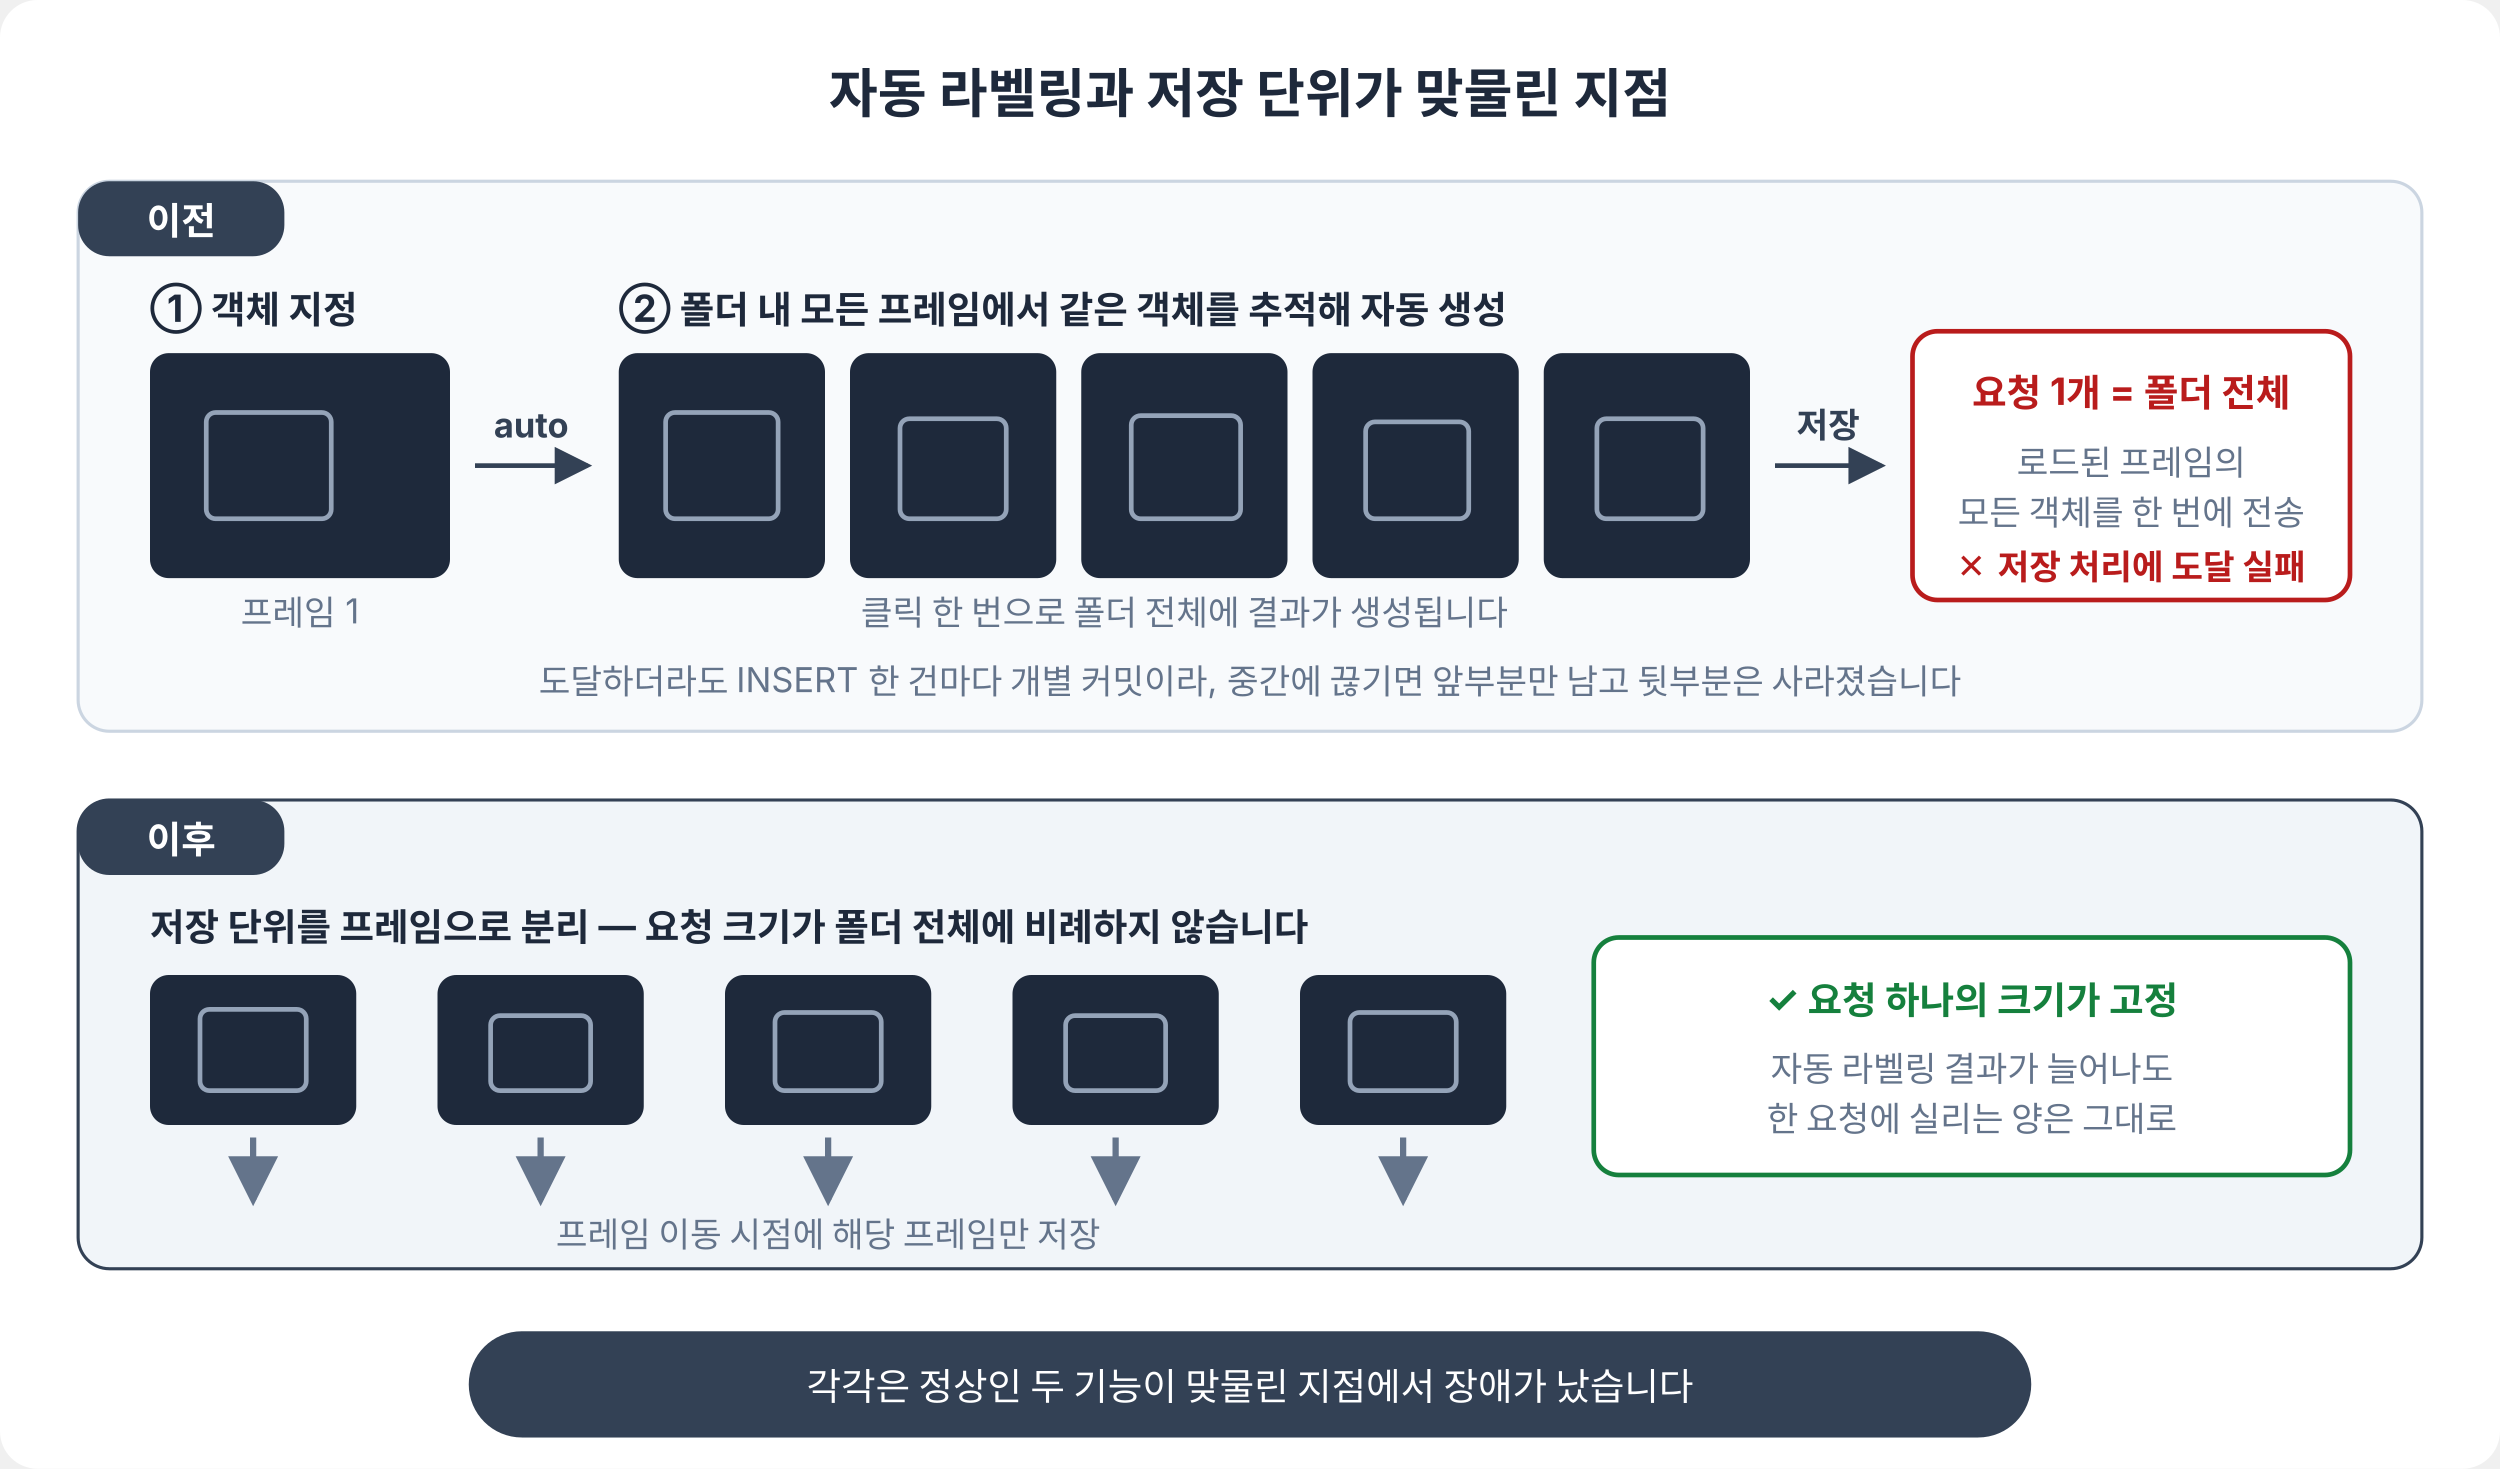
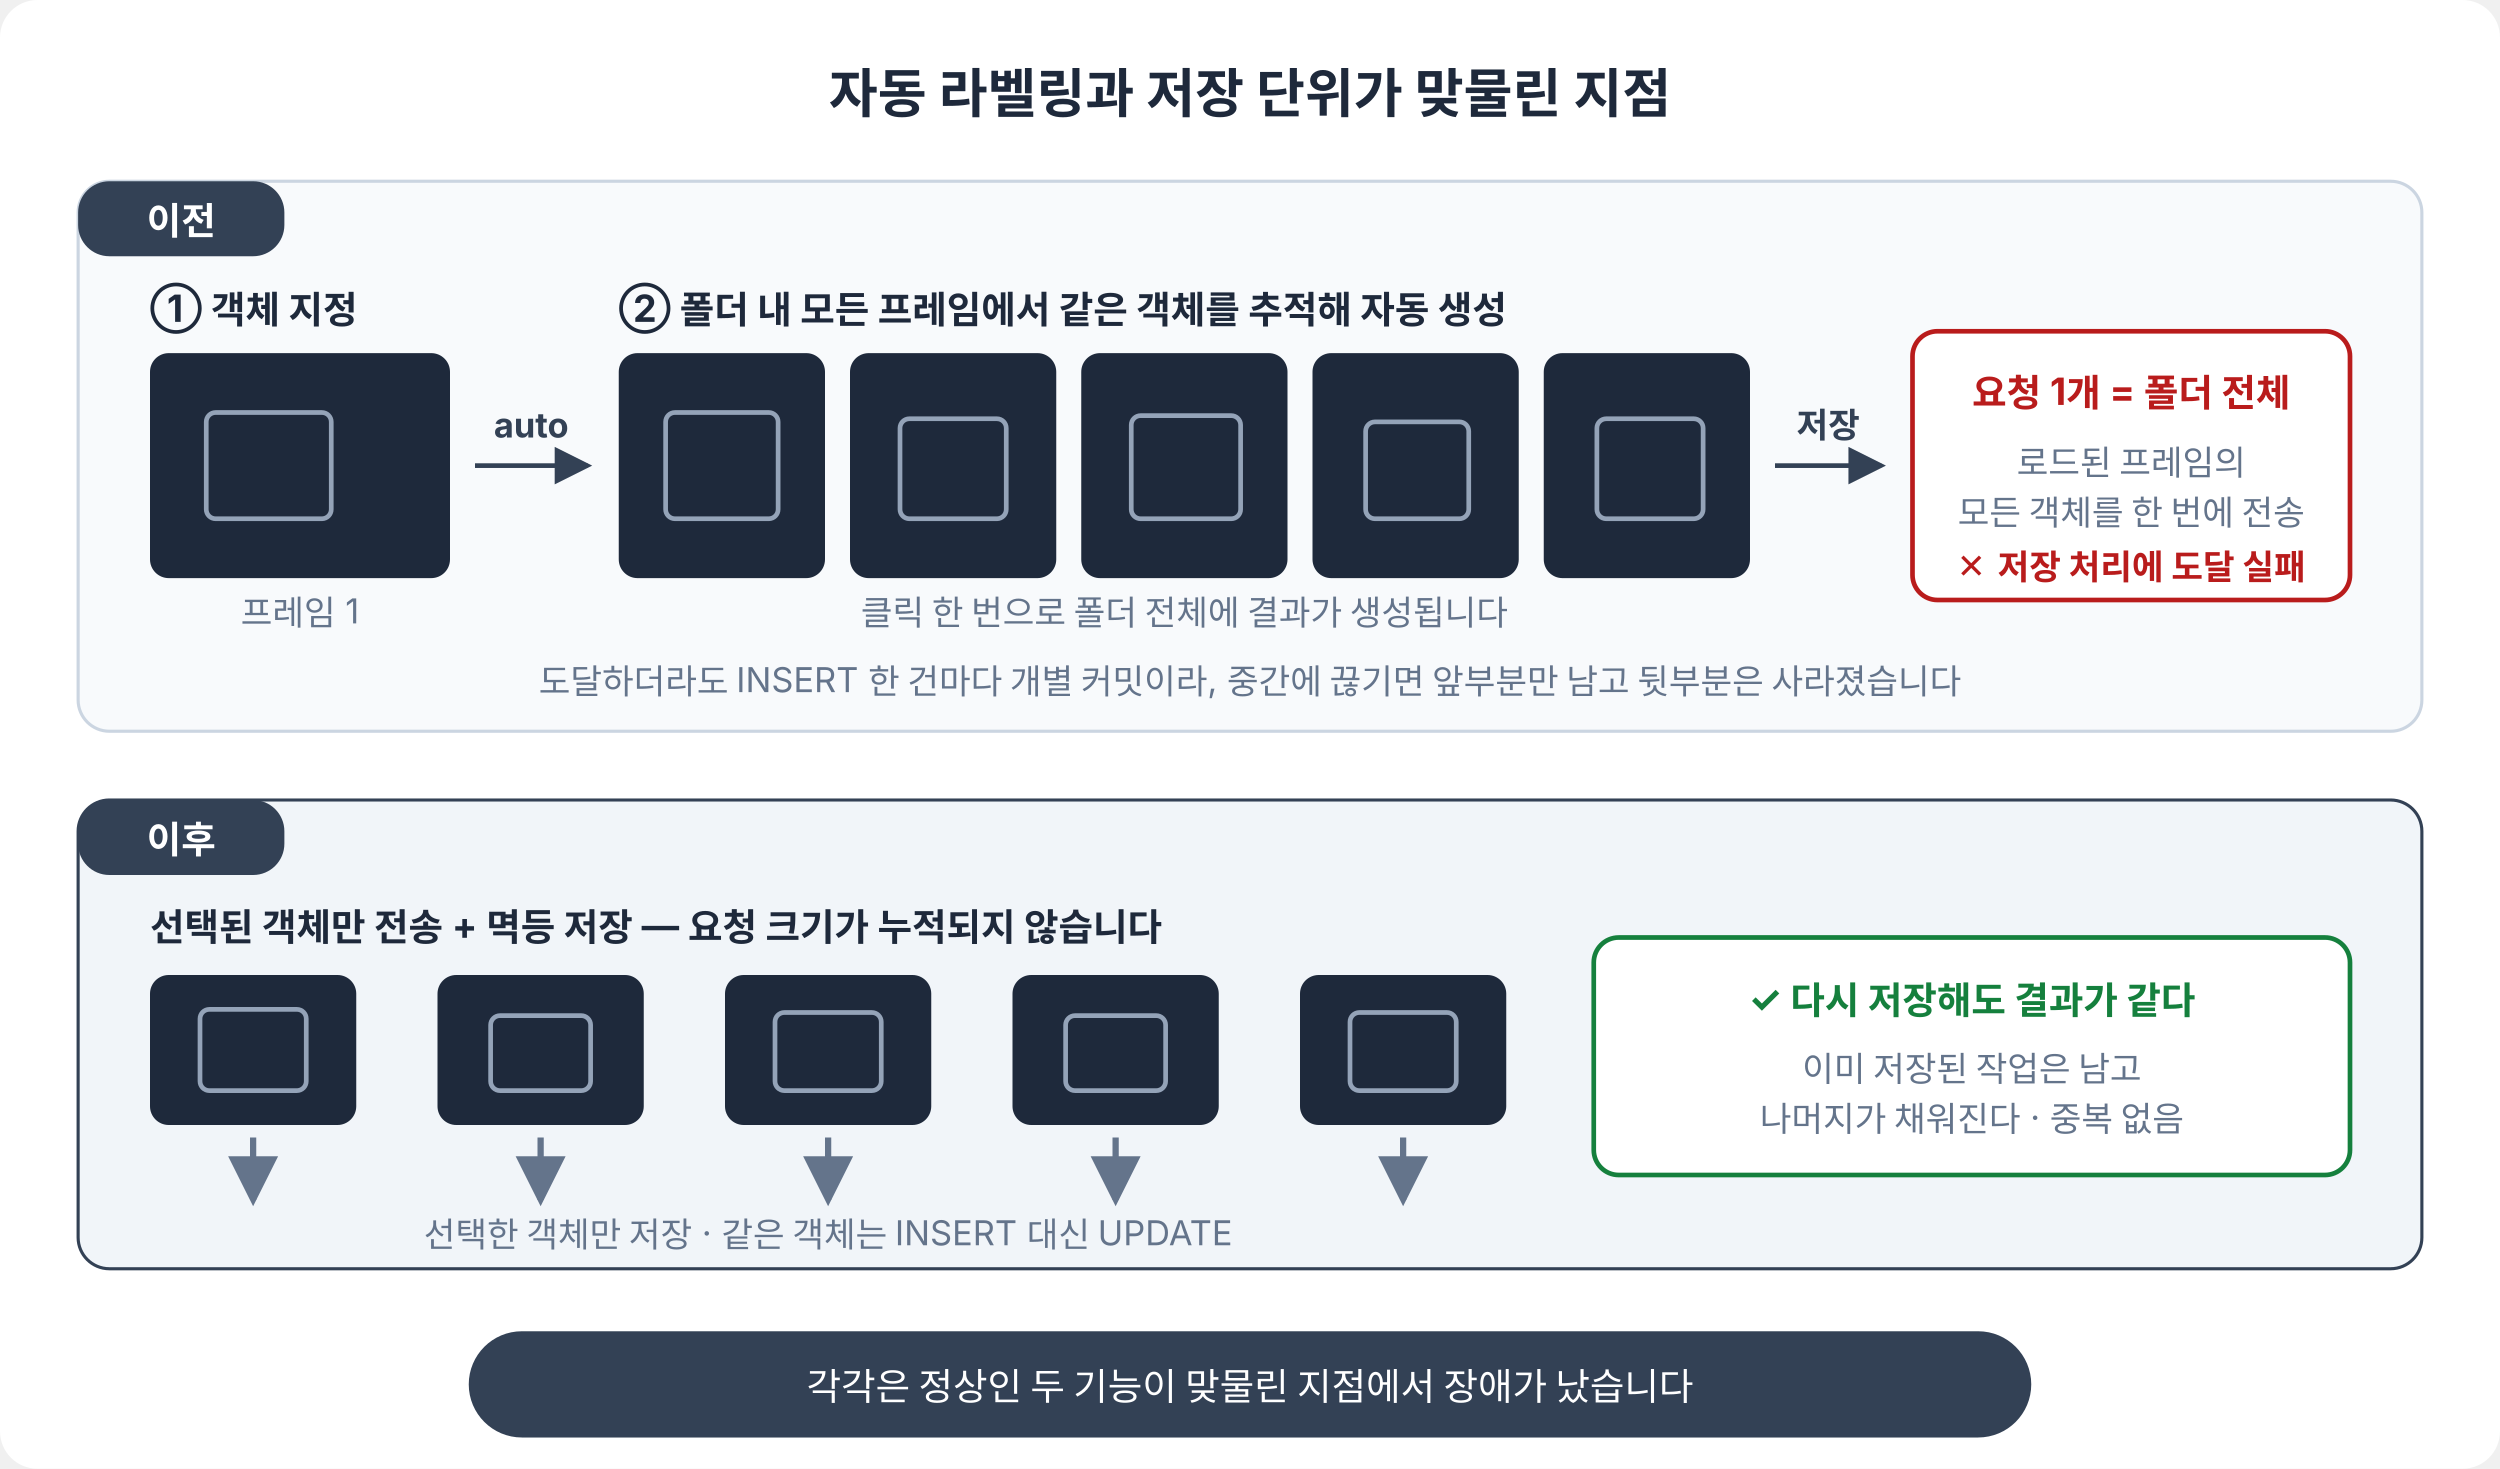
<svg xmlns="http://www.w3.org/2000/svg" viewBox="0 0 800 470" font-family="-apple-system, 'Segoe UI', 'Malgun Gothic', sans-serif">
  <defs>
    <marker id="asArrow" markerWidth="8" markerHeight="8" refX="7" refY="4" orient="auto">
      <path d="M0,0 L8,4 L0,8 z" fill="#64748b" />
    </marker>
    <marker id="asArrowDark" markerWidth="8" markerHeight="8" refX="7" refY="4" orient="auto">
      <path d="M0,0 L8,4 L0,8 z" fill="#334155" />
    </marker>
  </defs>
  <rect width="800" height="470" fill="#ffffff" rx="12" />
  <text x="400" y="36" text-anchor="middle" font-size="17" font-weight="bold" fill="#1e293b">자동 라벨링과 저장 단위가 맞물린 지점</text>
  <rect x="25" y="58" width="750" height="176" rx="10" fill="#f8fafc" stroke="#cbd5e1" />
  <rect x="25" y="58" width="66" height="24" rx="10" fill="#334155" />
  <text x="58" y="75" text-anchor="middle" font-size="12" font-weight="bold" fill="#ffffff">이전</text>
  <text x="48" y="103" font-size="12" font-weight="bold" fill="#1e293b">① 객체 지정</text>
  <rect x="48" y="113" width="96" height="72" rx="6" fill="#1e293b" />
  <rect x="66" y="132" width="40" height="34" rx="3" fill="none" stroke="#94a3b8" stroke-width="1.5" />
  <text x="96" y="200" text-anchor="middle" font-size="11" fill="#64748b">프레임 1</text>
  <line x1="152" y1="149" x2="188" y2="149" stroke="#334155" stroke-width="1.5" marker-end="url(#asArrowDark)" />
  <text x="170" y="140" text-anchor="middle" font-size="11" font-weight="bold" fill="#334155">auto</text>
  <text x="198" y="103" font-size="12" font-weight="bold" fill="#1e293b">② 폴더 내 모든 프레임에서 같은 객체를 추적해 자동 생성</text>
  <g fill="#1e293b">
    <rect x="198" y="113" width="66" height="72" rx="6" />
    <rect x="272" y="113" width="66" height="72" rx="6" />
    <rect x="346" y="113" width="66" height="72" rx="6" />
    <rect x="420" y="113" width="66" height="72" rx="6" />
    <rect x="494" y="113" width="66" height="72" rx="6" />
  </g>
  <g fill="none" stroke="#94a3b8" stroke-width="1.5">
    <rect x="213" y="132" width="36" height="34" rx="3" />
    <rect x="288" y="134" width="34" height="32" rx="3" />
    <rect x="362" y="133" width="35" height="33" rx="3" />
    <rect x="437" y="135" width="33" height="31" rx="3" />
    <rect x="511" y="134" width="34" height="32" rx="3" />
  </g>
  <text x="379" y="200" text-anchor="middle" font-size="11" fill="#64748b">클릭 한 번으로 폴더 전체에 결과가 생성됩니다</text>
  <line x1="568" y1="149" x2="602" y2="149" stroke="#334155" stroke-width="1.5" marker-end="url(#asArrowDark)" />
  <text x="585" y="140" text-anchor="middle" font-size="11" font-weight="bold" fill="#334155">저장</text>
  <rect x="612" y="106" width="140" height="86" rx="8" fill="#ffffff" stroke="#b91c1c" stroke-width="1.5" />
  <text x="682" y="130" text-anchor="middle" font-size="12" font-weight="bold" fill="#b91c1c">요청 1개 = 폴더 전체</text>
  <text x="682" y="152" text-anchor="middle" font-size="11" fill="#64748b">로드된 프레임의</text>
  <text x="682" y="168" text-anchor="middle" font-size="11" fill="#64748b">모든 객체를 한 번에 전송</text>
  <text x="682" y="185" text-anchor="middle" font-size="11" font-weight="bold" fill="#b91c1c">✕ 저장 처리에 도달 실패</text>
  <text x="400" y="222" text-anchor="middle" font-size="11" fill="#64748b">도달하더라도 INSERT 한 건마다 개별 커밋이라, 중간에 끊기면 앞부분만 남고 뒷부분은 사라졌습니다</text>
  <rect x="25" y="256" width="750" height="150" rx="10" fill="#f1f5f9" stroke="#334155" />
  <rect x="25" y="256" width="66" height="24" rx="10" fill="#334155" />
  <text x="58" y="273" text-anchor="middle" font-size="12" font-weight="bold" fill="#ffffff">이후</text>
-   <text x="48" y="301" font-size="12" font-weight="bold" fill="#1e293b">저장 단위를 프레임으로 분리 — 요청 크기가 폴더 전체에 비례하지 않습니다</text>
+   <text x="48" y="301" font-size="12" font-weight="bold" fill="#1e293b">선택된 객체만 전송 + 멱등 저장 — 요청 크기가 누적되지 않습니다</text>
  <g fill="#1e293b">
    <rect x="48" y="312" width="66" height="48" rx="6" />
    <rect x="140" y="312" width="66" height="48" rx="6" />
    <rect x="232" y="312" width="66" height="48" rx="6" />
    <rect x="324" y="312" width="66" height="48" rx="6" />
    <rect x="416" y="312" width="66" height="48" rx="6" />
  </g>
  <g fill="none" stroke="#94a3b8" stroke-width="1.5">
    <rect x="64" y="323" width="34" height="26" rx="3" />
    <rect x="157" y="325" width="32" height="24" rx="3" />
    <rect x="248" y="324" width="34" height="25" rx="3" />
    <rect x="341" y="325" width="32" height="24" rx="3" />
    <rect x="432" y="324" width="34" height="25" rx="3" />
  </g>
  <g stroke="#64748b" stroke-width="2" marker-end="url(#asArrow)">
    <line x1="81" y1="364" x2="81" y2="384" />
    <line x1="173" y1="364" x2="173" y2="384" />
    <line x1="265" y1="364" x2="265" y2="384" />
    <line x1="357" y1="364" x2="357" y2="384" />
    <line x1="449" y1="364" x2="449" y2="384" />
  </g>
-   <text x="265" y="399" text-anchor="middle" font-size="11" fill="#64748b">프레임 이동 시점에 해당 프레임만 저장</text>
+   <text x="265" y="399" text-anchor="middle" font-size="11" fill="#64748b">선택한 객체만 저장 · 같은 객체는 INSERT 대신 UPDATE</text>
  <rect x="510" y="300" width="242" height="76" rx="8" fill="#ffffff" stroke="#15803d" stroke-width="1.5" />
-   <text x="631" y="324" text-anchor="middle" font-size="12" font-weight="bold" fill="#15803d">✓ 요청 하나의 크기가 고정</text>
-   <text x="631" y="346" text-anchor="middle" font-size="11" fill="#64748b">자동 라벨링 결과가 늘어나도</text>
-   <text x="631" y="362" text-anchor="middle" font-size="11" fill="#64748b">한 요청에 실리는 양은 그대로</text>
+   <text x="631" y="324" text-anchor="middle" font-size="12" font-weight="bold" fill="#15803d">✓ 다시 저장해도 결과가 같다</text>
+   <text x="631" y="346" text-anchor="middle" font-size="11" fill="#64748b">이미 저장된 작업은 남고</text>
+   <text x="631" y="362" text-anchor="middle" font-size="11" fill="#64748b">나머지가 채워진다 · 중복 없음</text>
  <rect x="150" y="426" width="500" height="34" rx="17" fill="#334155" />
  <text x="400" y="448" text-anchor="middle" font-size="12" fill="#ffffff">각각은 정상인 두 기능이 맞물린 지점에서 장애가 났습니다</text>
</svg>
